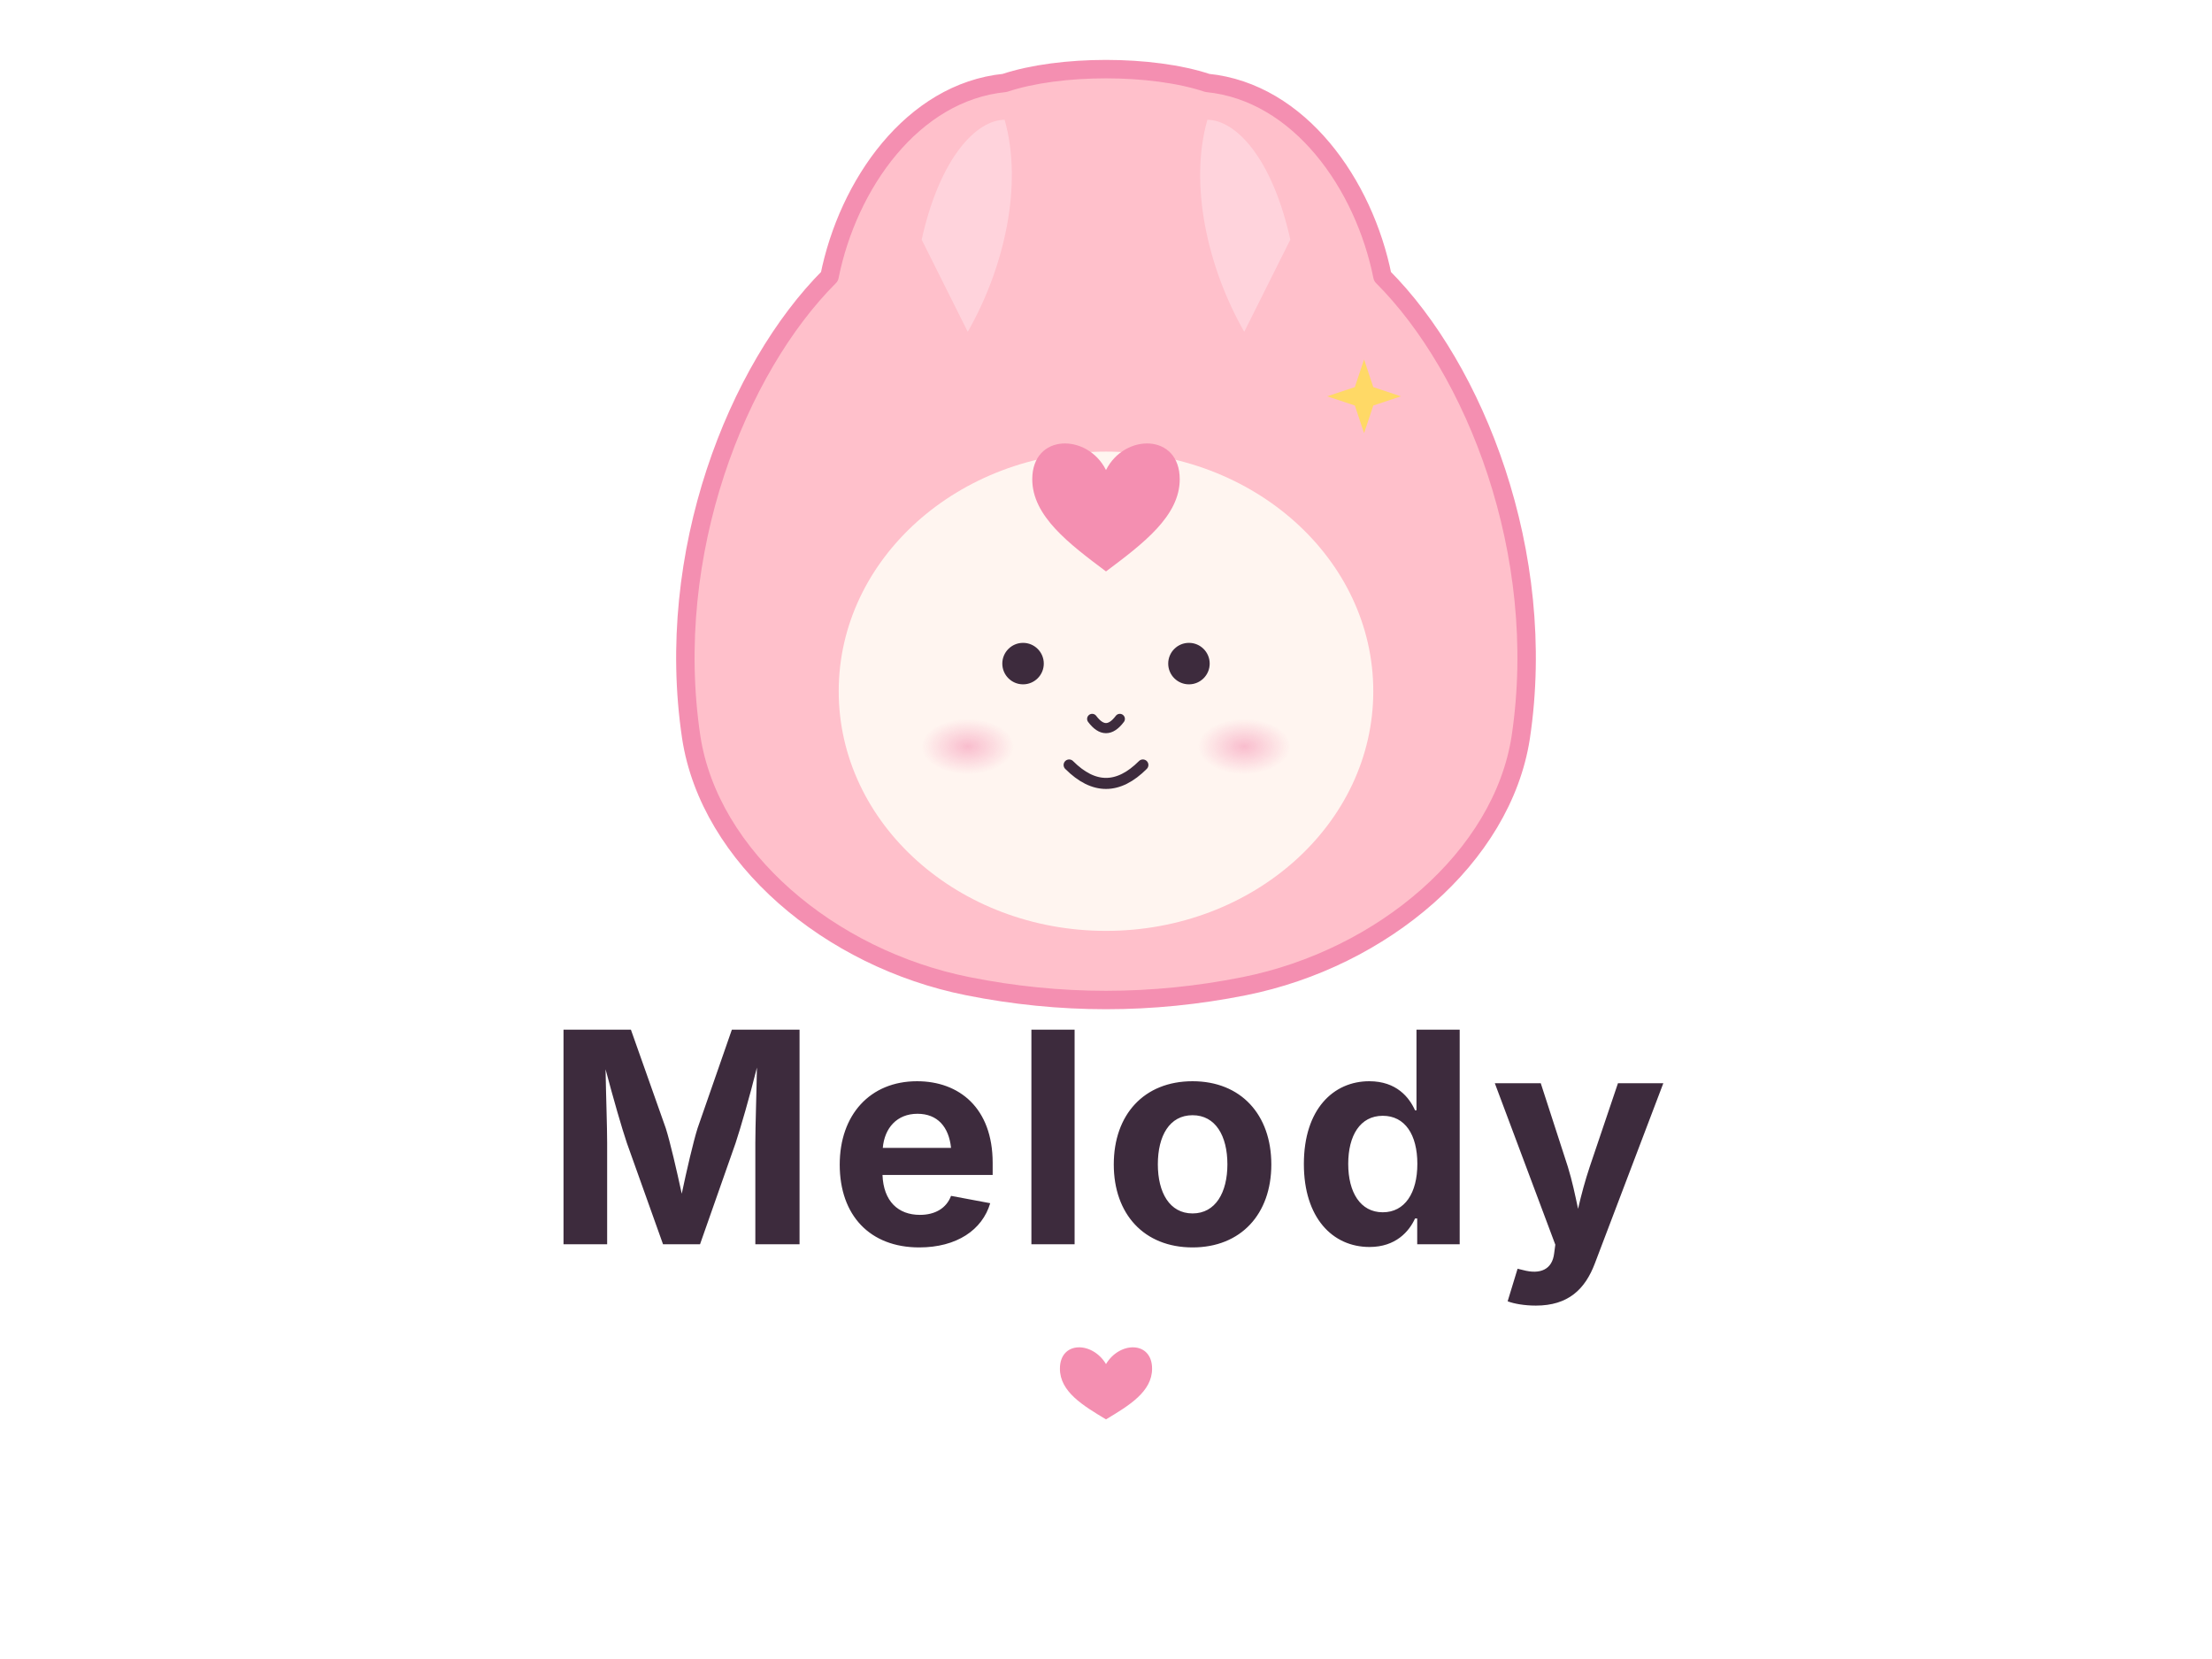
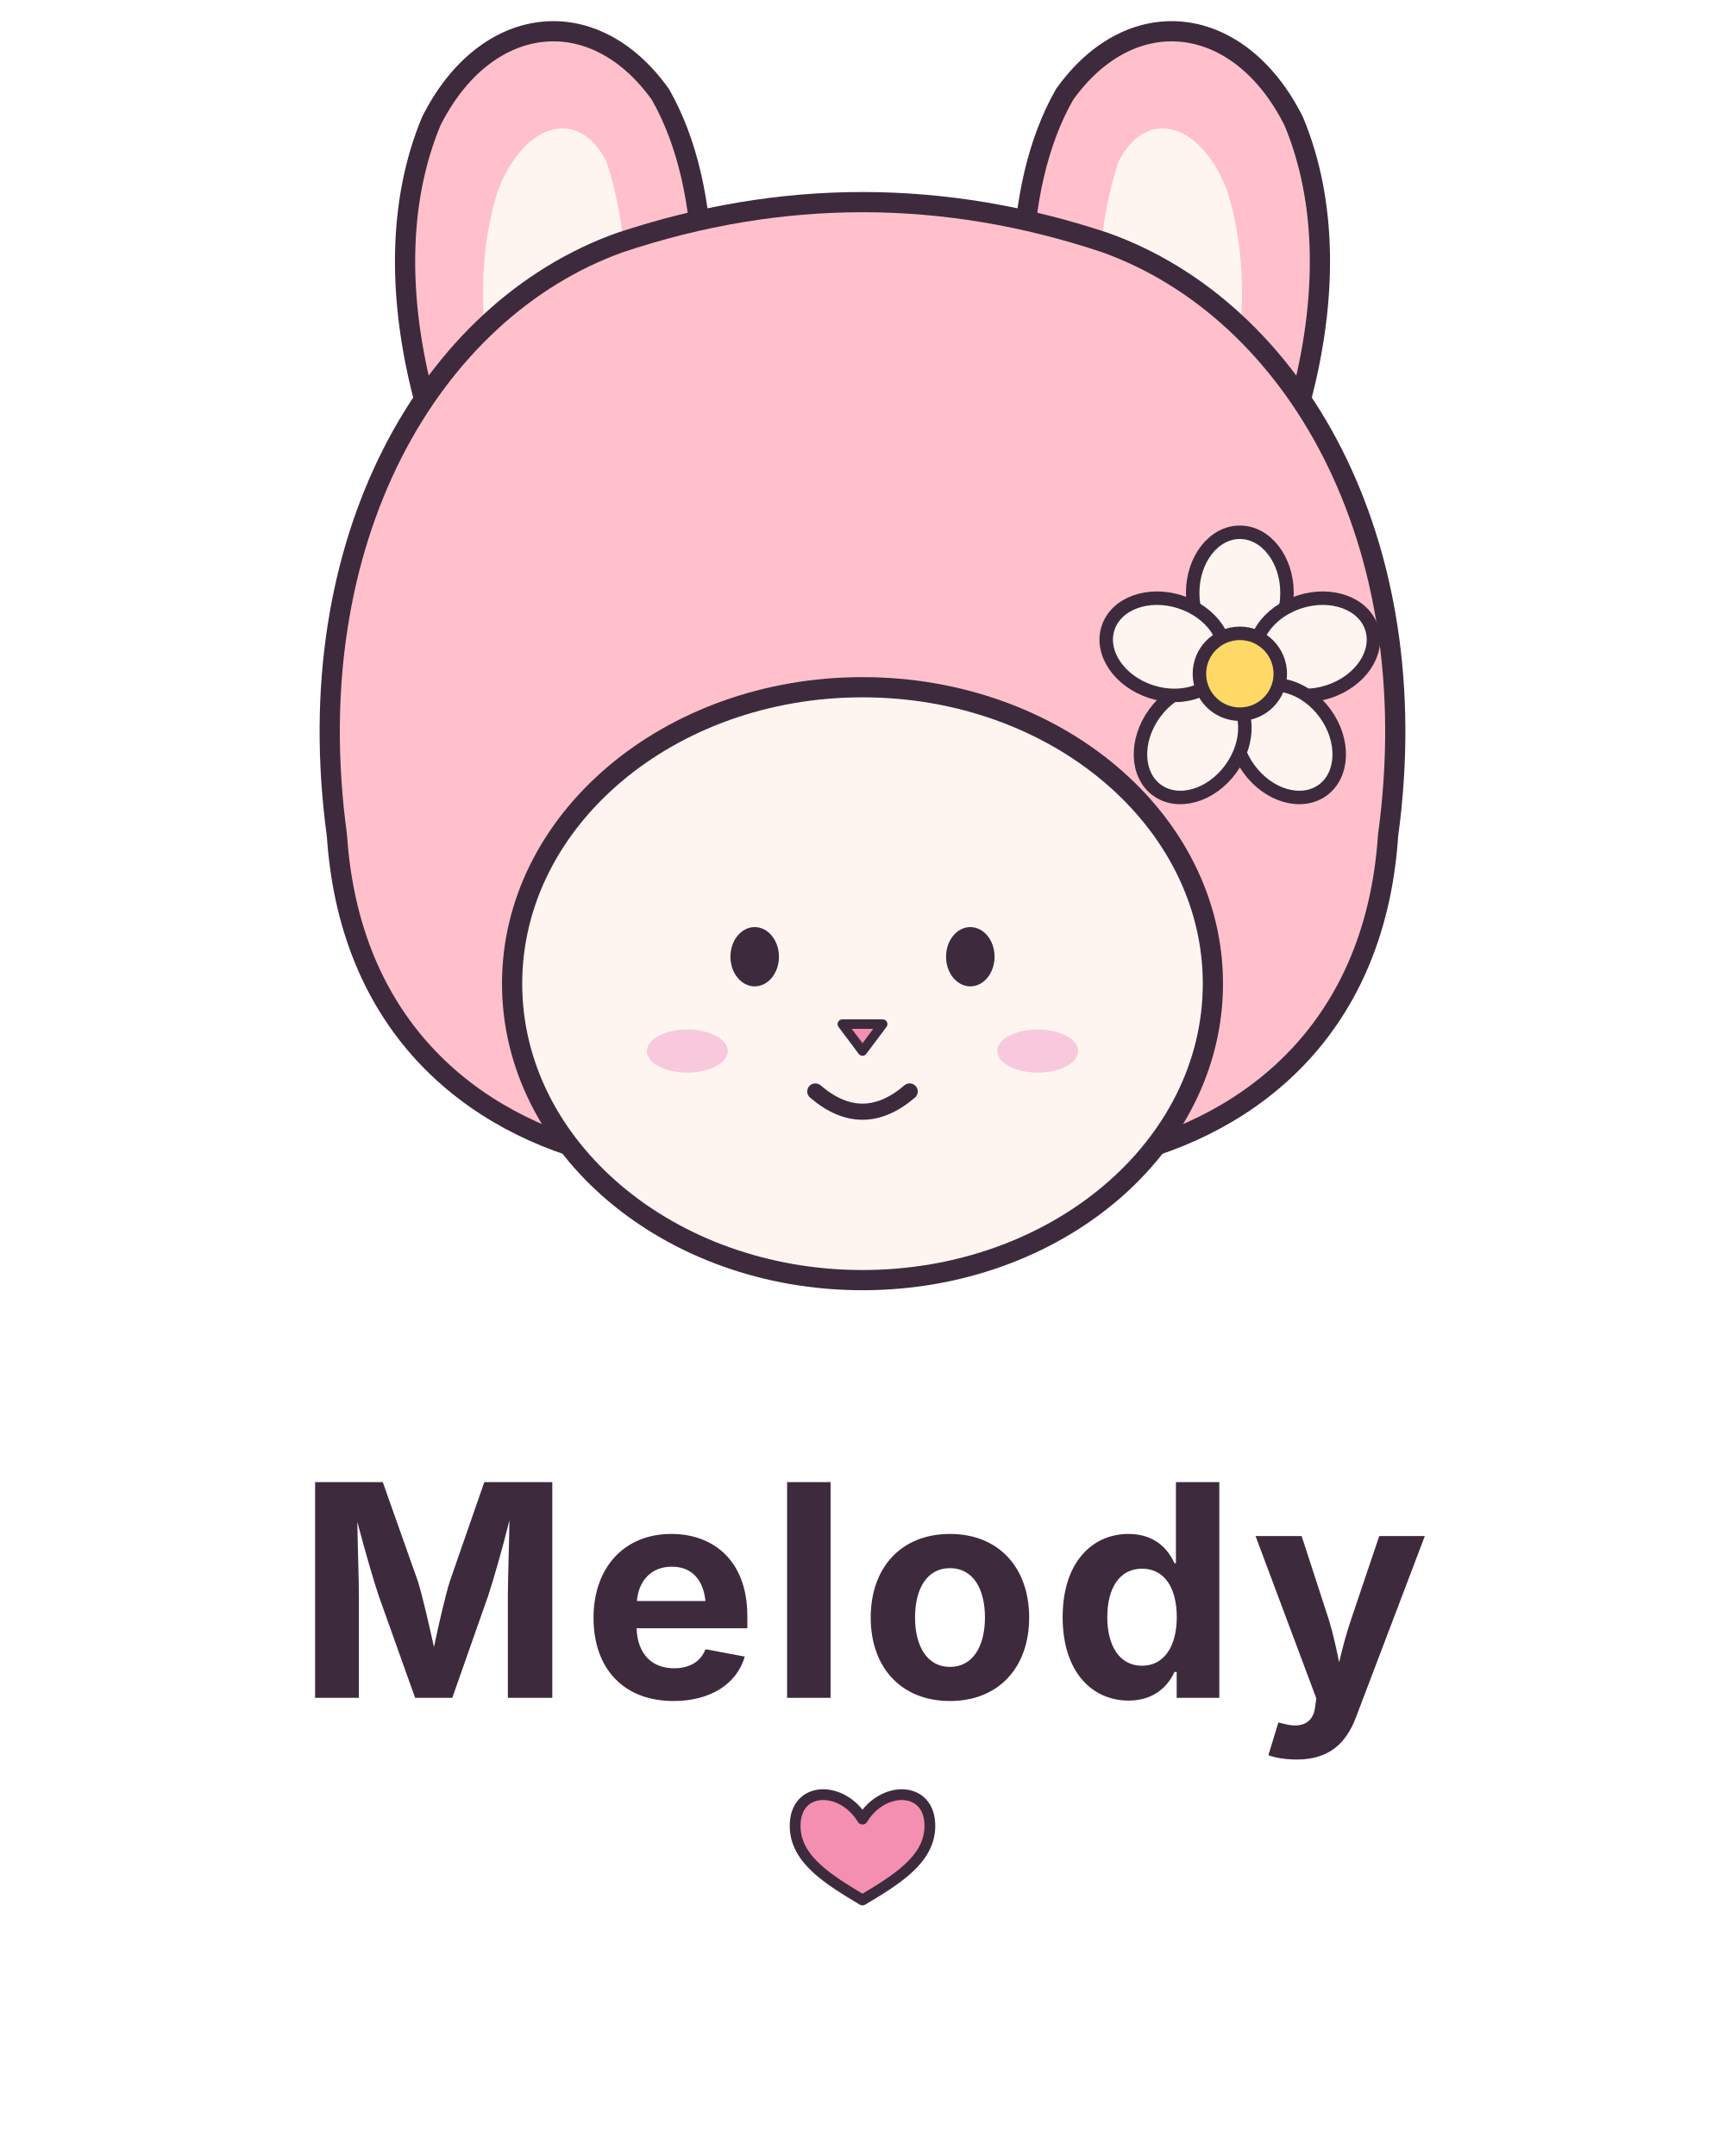
- <svg xmlns="http://www.w3.org/2000/svg" viewBox="0 0 480 360" role="img" aria-label="Melody">
-   <defs>
-     <radialGradient id="cheek" cx="50%" cy="50%" r="50%">
-       <stop offset="0%" stop-color="#F48FB1" stop-opacity="0.55" />
-       <stop offset="100%" stop-color="#F48FB1" stop-opacity="0" />
-     </radialGradient>
-   </defs>
-   <g transform="translate(240 130)">
-     <path d="       M -90 30       C -96 -10, -80 -50, -60 -70       C -56 -90, -42 -110, -22 -112       C -10 -116, 10 -116, 22 -112       C 42 -110, 56 -90, 60 -70       C 80 -50, 96 -10, 90 30       C 86 56, 60 78, 30 84       C 10 88, -10 88, -30 84       C -60 78, -86 56, -90 30 Z" fill="#FFC0CB" stroke="#F48FB1" stroke-width="4" stroke-linejoin="round" />
-     <ellipse cx="0" cy="20" rx="58" ry="52" fill="#FFF5F0" />
-     <path d="M -40 -78 C -36 -96, -28 -104, -22 -104 C -18 -90, -22 -72, -30 -58 Z" fill="#FFD3DC" />
-     <path d="M  40 -78 C  36 -96,  28 -104,  22 -104 C  18 -90,  22 -72,  30 -58 Z" fill="#FFD3DC" />
-     <circle cx="-18" cy="14" r="4.5" fill="#3D2B3D" />
-     <circle cx=" 18" cy="14" r="4.5" fill="#3D2B3D" />
-     <ellipse cx="-30" cy="32" rx="10" ry="6" fill="url(#cheek)" />
-     <ellipse cx=" 30" cy="32" rx="10" ry="6" fill="url(#cheek)" />
-     <path d="M -3 26 Q 0 30, 3 26" fill="none" stroke="#3D2B3D" stroke-width="2.2" stroke-linecap="round" />
-     <path d="M -8 36 Q 0 44, 8 36" fill="none" stroke="#3D2B3D" stroke-width="2.4" stroke-linecap="round" />
-     <path d="M 0 -28       C -4 -36, -16 -36, -16 -26       C -16 -18, -8 -12, 0 -6       C 8 -12, 16 -18, 16 -26       C 16 -36, 4 -36, 0 -28 Z" fill="#F48FB1" />
-     <path d="M 56 -52 L 58 -46 L 64 -44 L 58 -42 L 56 -36 L 54 -42 L 48 -44 L 54 -46 Z" fill="#FFD966" />
+ <svg xmlns="http://www.w3.org/2000/svg" viewBox="0 0 256 320" role="img" aria-label="Melody">
+   <g transform="translate(128 132)">
+     <path d="       M -42 -28       C -64 -56, -74 -90, -64 -114       C -56 -130, -40 -132, -30 -118       C -22 -104, -22 -82, -28 -58       C -32 -42, -38 -32, -42 -28 Z" fill="#FFC0CB" stroke="#3D2B3D" stroke-width="3" stroke-linejoin="round" />
+     <path d="       M -40 -38       C -54 -60, -60 -86, -54 -104       C -50 -114, -42 -116, -38 -108       C -34 -96, -34 -80, -38 -62       C -40 -52, -40 -42, -40 -38 Z" fill="#FFF5F0" />
+     <path d="       M 42 -28       C 64 -56, 74 -90, 64 -114       C 56 -130, 40 -132, 30 -118       C 22 -104, 22 -82, 28 -58       C 32 -42, 38 -32, 42 -28 Z" fill="#FFC0CB" stroke="#3D2B3D" stroke-width="3" stroke-linejoin="round" />
+     <path d="       M 40 -38       C 54 -60, 60 -86, 54 -104       C 50 -114, 42 -116, 38 -108       C 34 -96, 34 -80, 38 -62       C 40 -52, 40 -42, 40 -38 Z" fill="#FFF5F0" />
+     <path d="       M -78 -8       C -84 -52, -64 -86, -36 -96       C -12 -104, 12 -104, 36 -96       C 64 -86, 84 -52, 78 -8       C 76 22, 56 36, 36 40       L -36 40       C -56 36, -76 22, -78 -8 Z" fill="#FFC0CB" stroke="#3D2B3D" stroke-width="3" stroke-linejoin="round" />
+     <ellipse cx="0" cy="14" rx="52" ry="44" fill="#FFF5F0" stroke="#3D2B3D" stroke-width="3" />
+     <g transform="translate(56 -32)">
+       <ellipse cx="0" cy="-12" rx="7" ry="9" fill="#FFF5F0" stroke="#3D2B3D" stroke-width="2" transform="rotate(0)" />
+       <ellipse cx="11" cy="-4" rx="7" ry="9" fill="#FFF5F0" stroke="#3D2B3D" stroke-width="2" transform="rotate(72 11 -4)" />
+       <ellipse cx="7" cy="10" rx="7" ry="9" fill="#FFF5F0" stroke="#3D2B3D" stroke-width="2" transform="rotate(144 7 10)" />
+       <ellipse cx="-7" cy="10" rx="7" ry="9" fill="#FFF5F0" stroke="#3D2B3D" stroke-width="2" transform="rotate(216 -7 10)" />
+       <ellipse cx="-11" cy="-4" rx="7" ry="9" fill="#FFF5F0" stroke="#3D2B3D" stroke-width="2" transform="rotate(288 -11 -4)" />
+       <circle r="6" fill="#FFD966" stroke="#3D2B3D" stroke-width="2" />
+     </g>
+     <ellipse cx="-16" cy="10" rx="3.6" ry="4.4" fill="#3D2B3D" />
+     <ellipse cx=" 16" cy="10" rx="3.6" ry="4.4" fill="#3D2B3D" />
+     <ellipse cx="-26" cy="24" rx="6" ry="3.2" fill="#F8C8DC" />
+     <ellipse cx=" 26" cy="24" rx="6" ry="3.2" fill="#F8C8DC" />
+     <path d="M -3 20 L 3 20 L 0 24 Z" fill="#F48FB1" stroke="#3D2B3D" stroke-width="1.4" stroke-linejoin="round" />
+     <path d="M -7 30 Q 0 36, 7 30" fill="none" stroke="#3D2B3D" stroke-width="2.4" stroke-linecap="round" />
  </g>
-   <g transform="translate(240 270)" text-anchor="middle">
-     <text x="0" y="0" font-family="-apple-system, 'SF Pro Rounded', 'SF Pro', 'Segoe UI', system-ui, sans-serif" font-weight="700" font-size="64" letter-spacing="2" fill="#3D2B3D">Melody</text>
-     <path d="M 0 26       C -3 21, -10 21, -10 27       C -10 32, -5 35, 0 38       C 5 35, 10 32, 10 27       C 10 21, 3 21, 0 26 Z" fill="#F48FB1" />
+   <g transform="translate(128 252)" text-anchor="middle">
+     <text x="0" y="0" font-family="-apple-system, 'SF Pro Rounded', 'SF Pro', 'Segoe UI', system-ui, sans-serif" font-weight="700" font-size="44" letter-spacing="1.5" fill="#3D2B3D">Melody</text>
+     <path d="M 0 18       C -3 13, -10 13, -10 19       C -10 24, -5 27, 0 30       C 5 27, 10 24, 10 19       C 10 13, 3 13, 0 18 Z" fill="#F48FB1" stroke="#3D2B3D" stroke-width="1.6" stroke-linejoin="round" />
  </g>
</svg>
